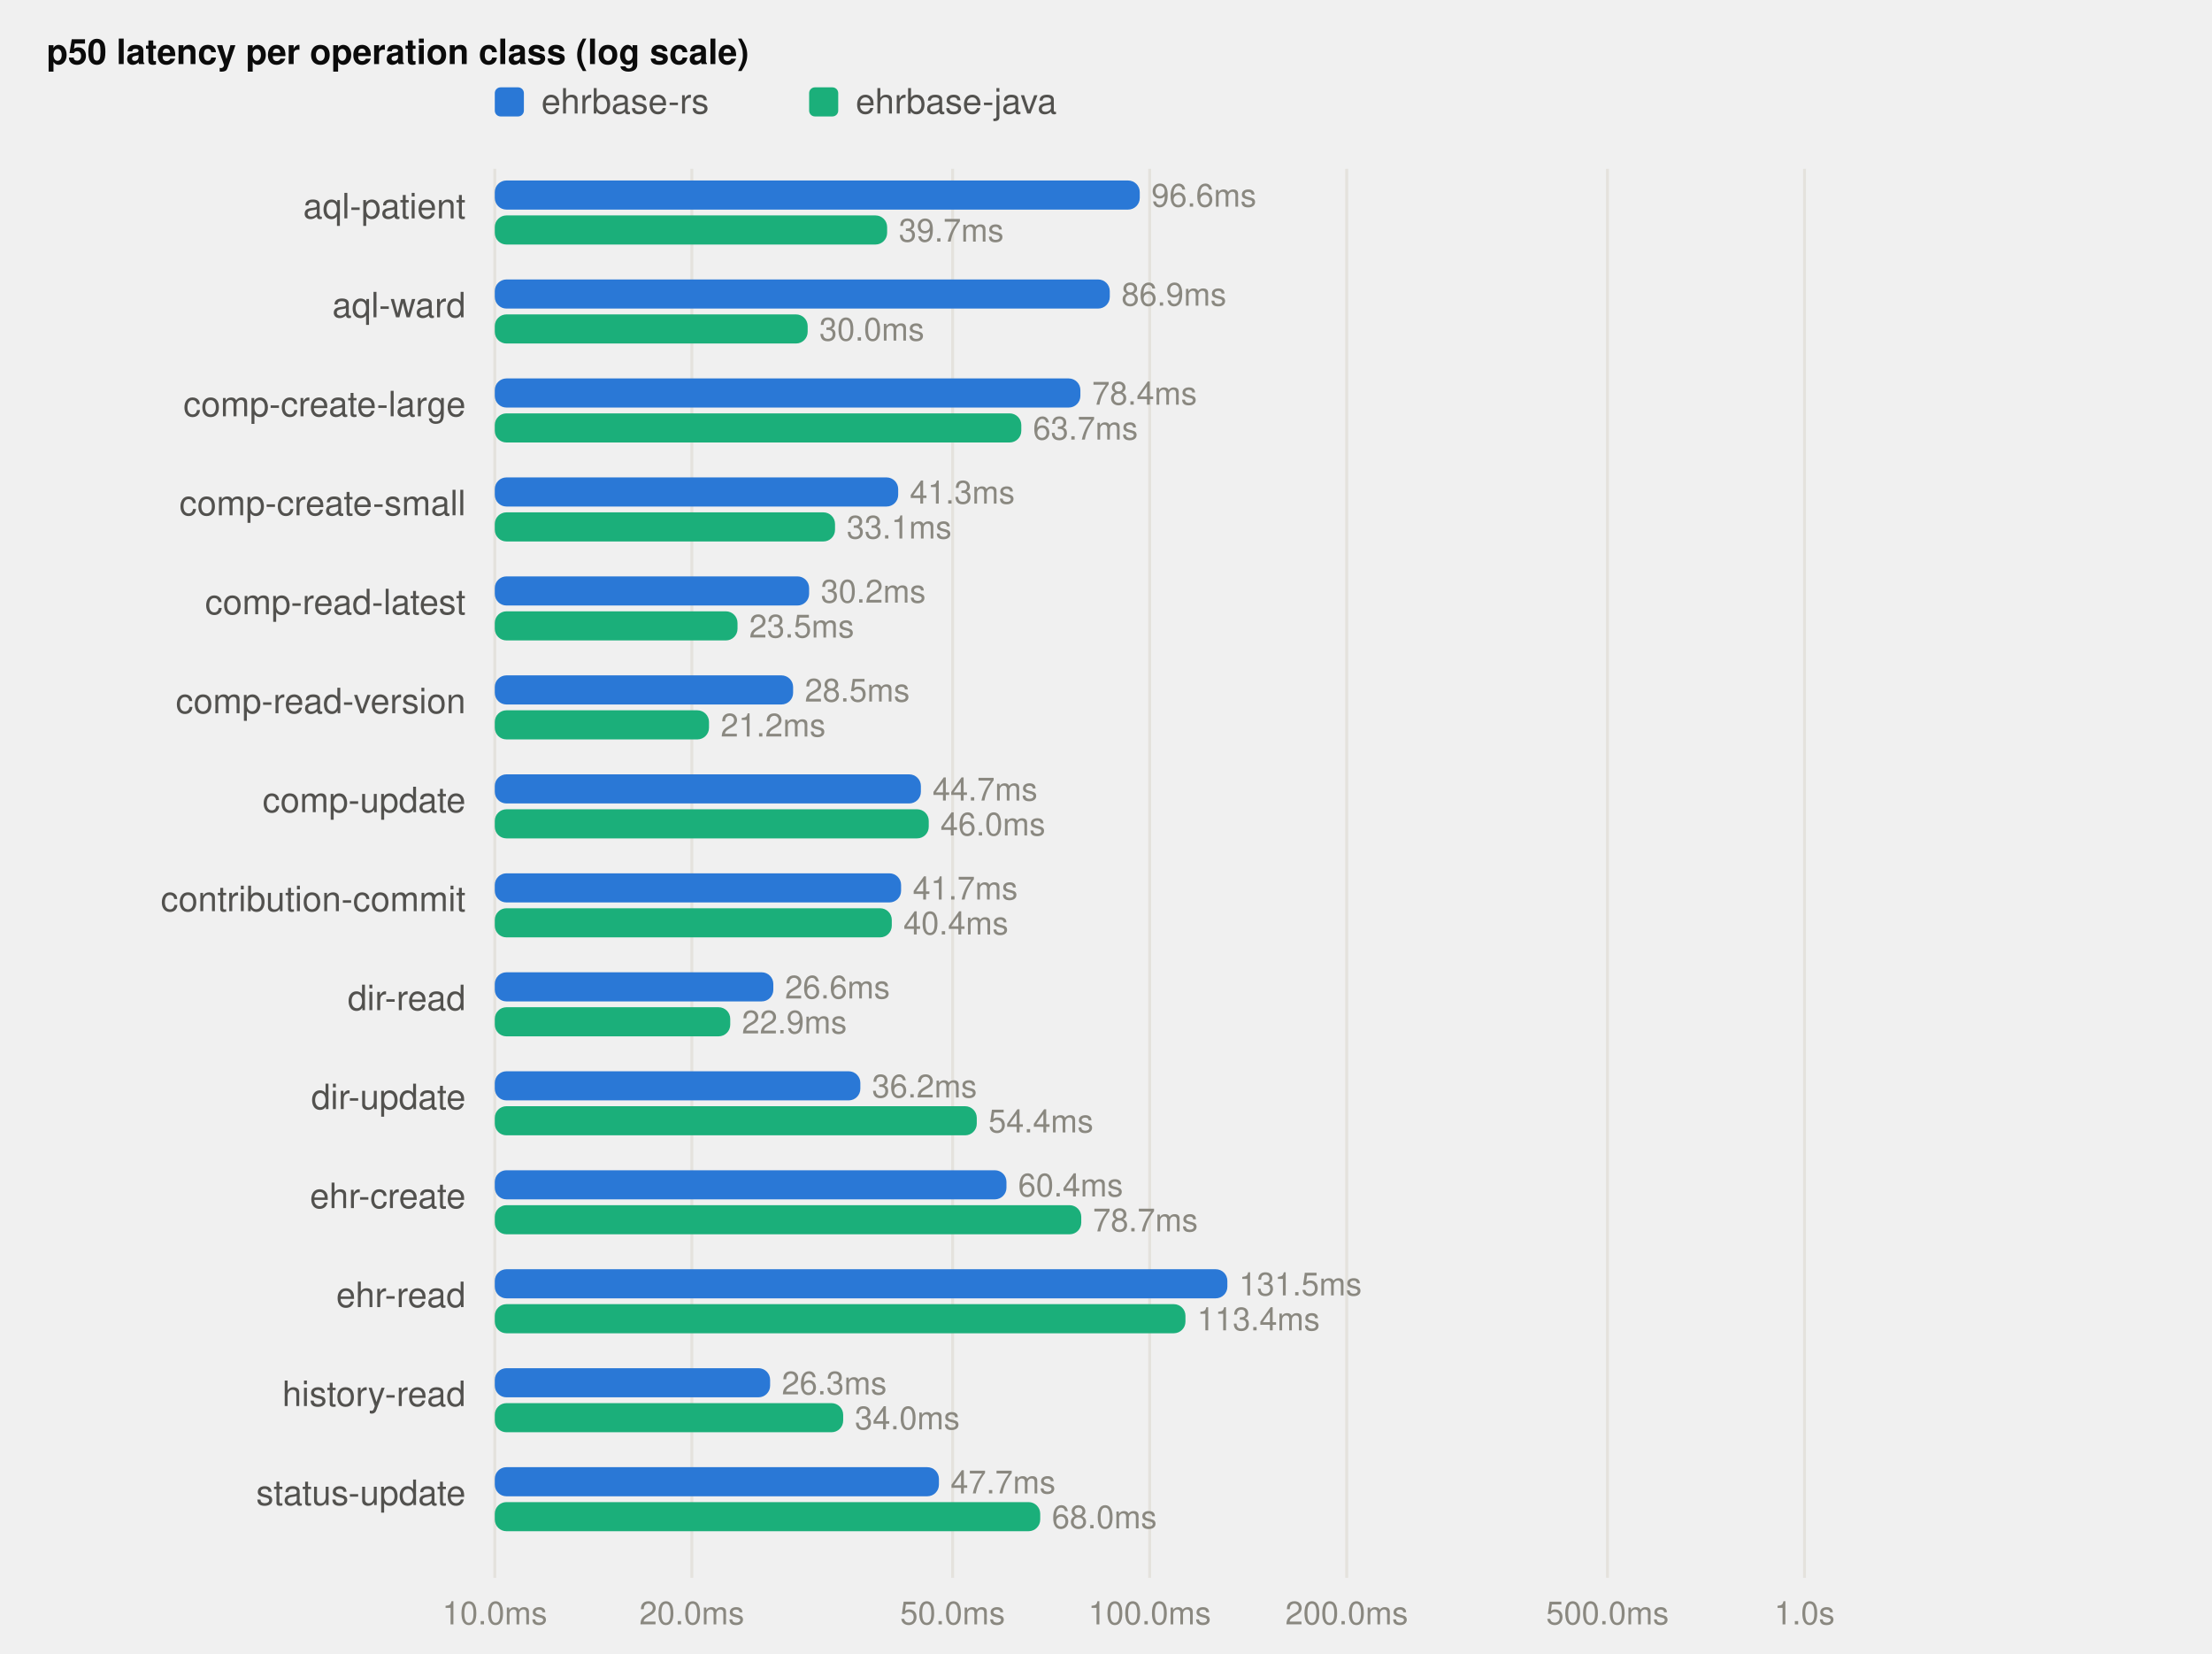
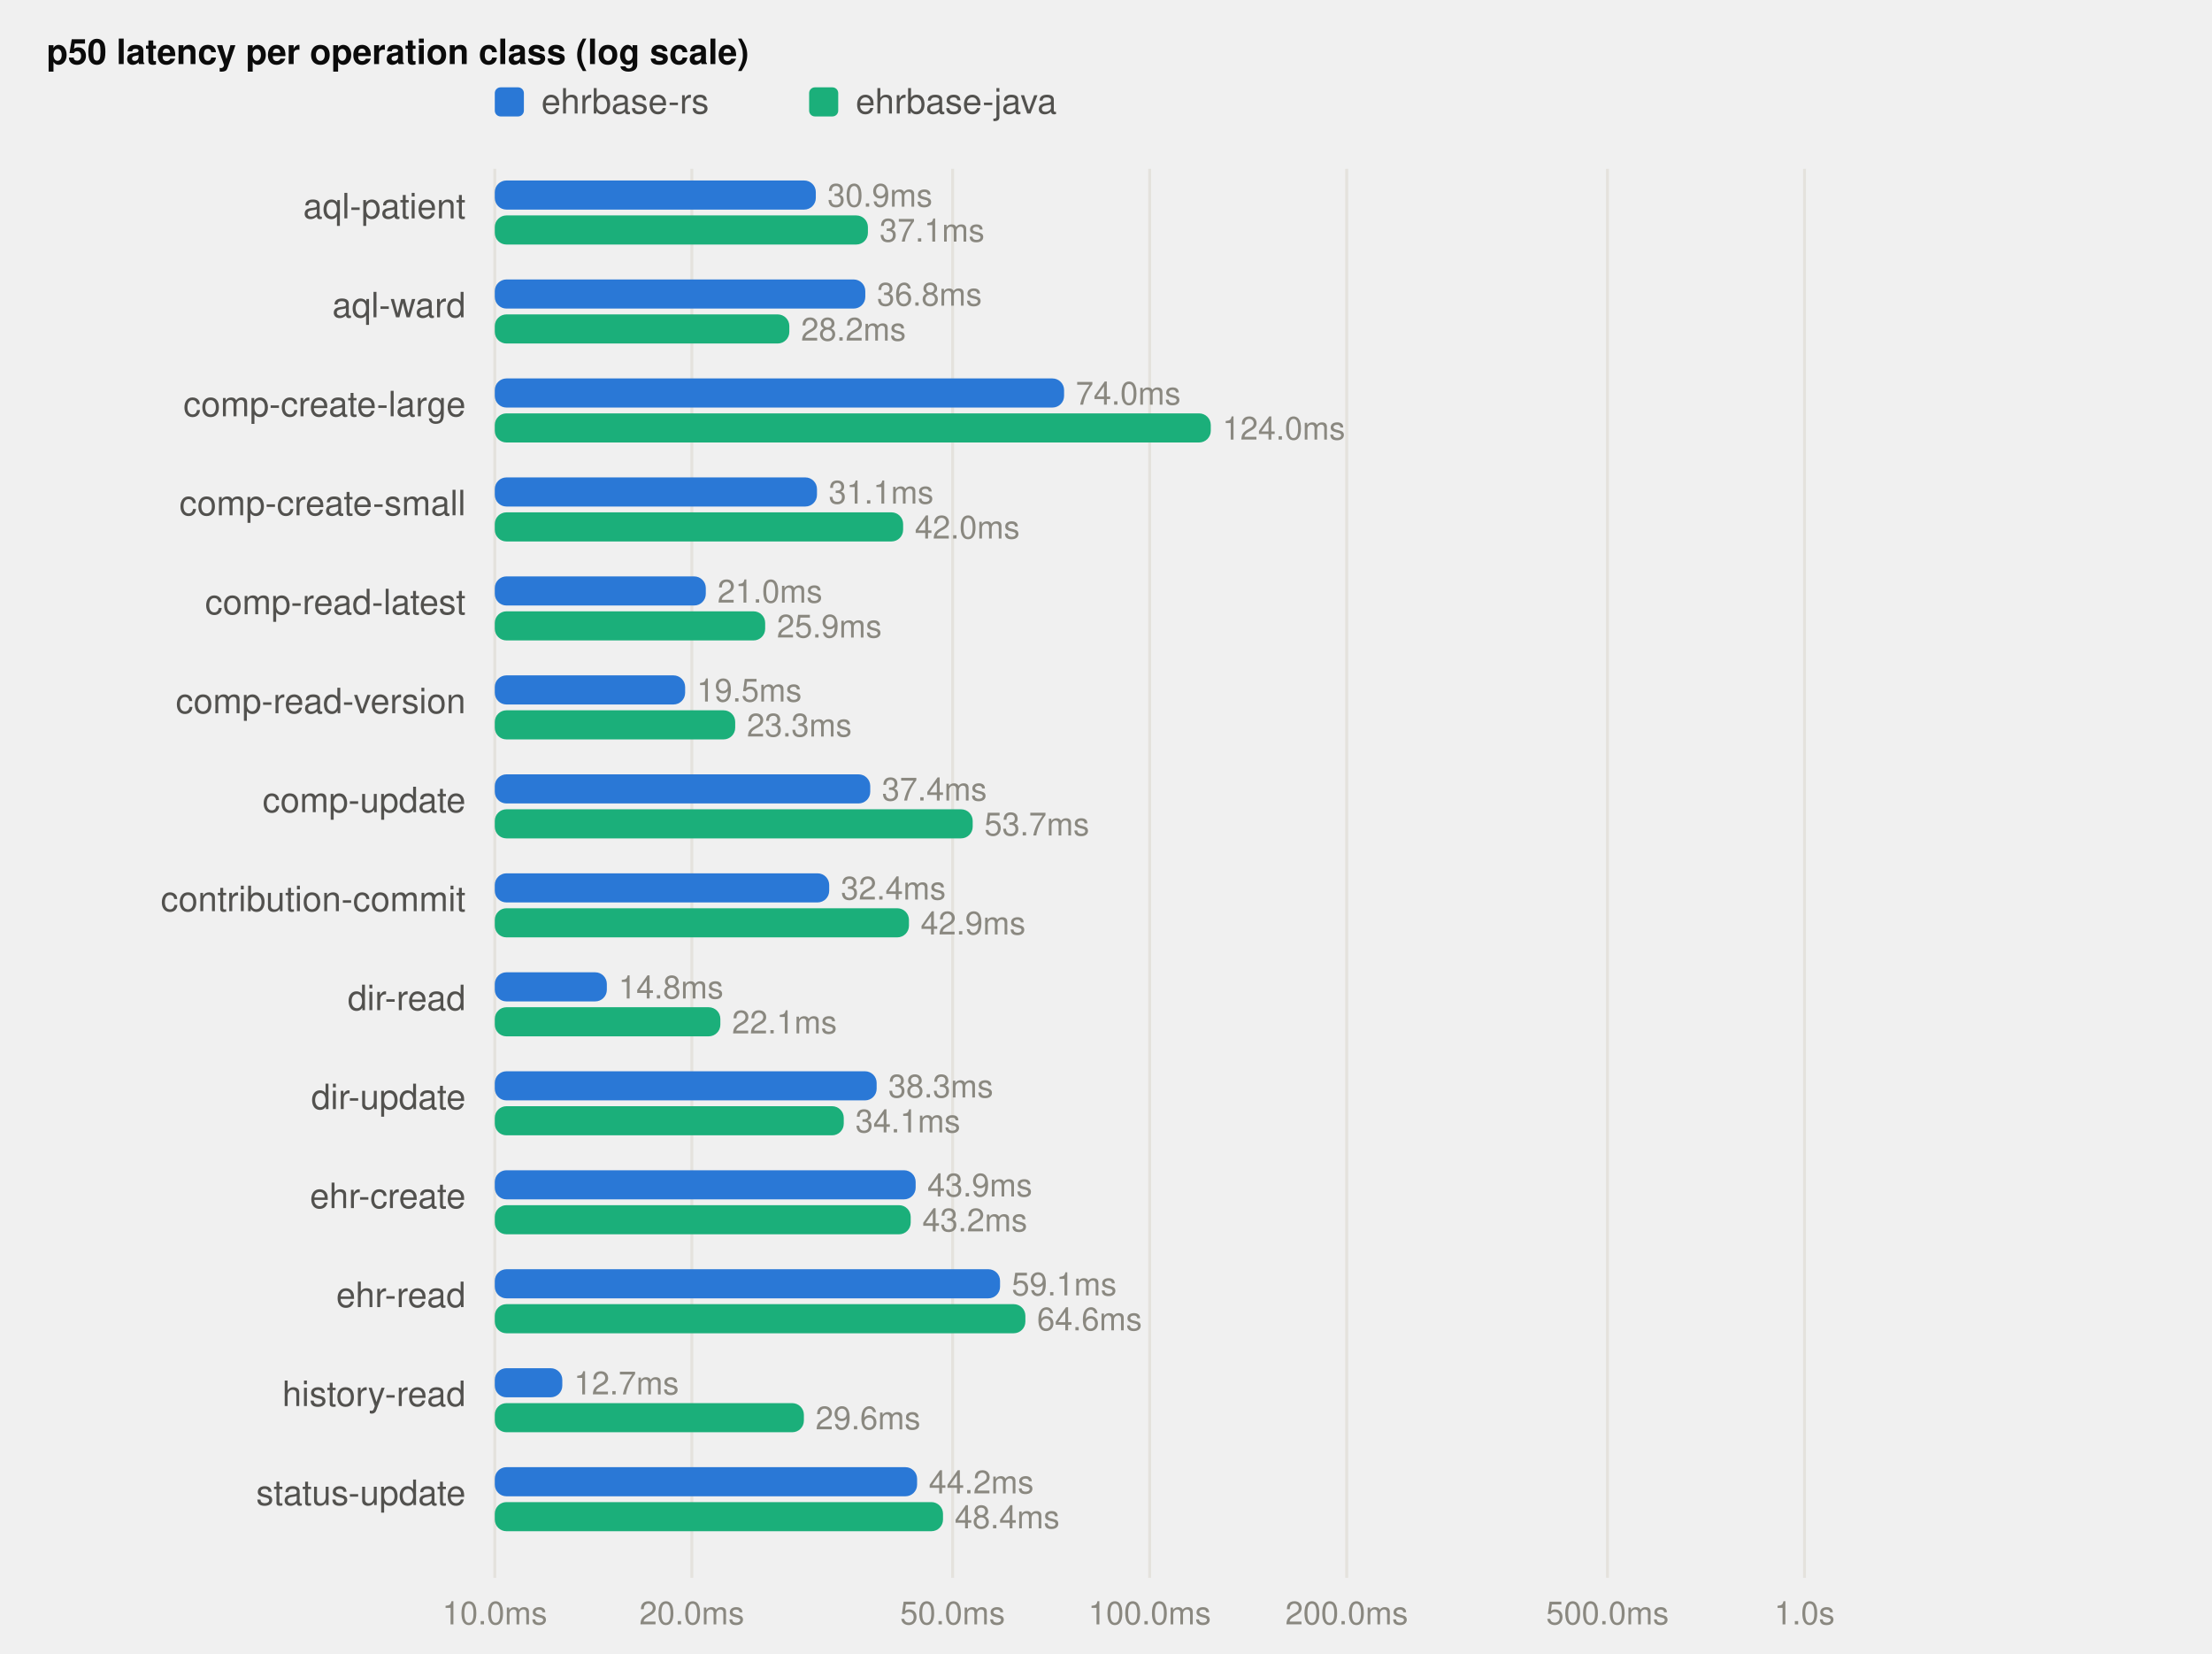
<svg xmlns="http://www.w3.org/2000/svg" viewBox="0 0 760 568" role="img" aria-label="p50 latency per operation class">
  <style>
text { fill: #52514e; font: 12px -apple-system, 'Segoe UI', Helvetica, Arial, sans-serif; }
.title { fill: #0b0b0b; font-weight: 600; }
.muted { fill: #8a8880; font-size: 11px; }
.grid { stroke: #e4e2dd; stroke-width: 1; }
.s1 { fill: #2a78d6; } .s1s { stroke: #2a78d6; }
.s2 { fill: #1baf7a; } .s2s { stroke: #1baf7a; }
@media (prefers-color-scheme: dark) {
text { fill: #c3c2b7; }
.title { fill: #ffffff; }
.muted { fill: #8f8e85; }
.grid { stroke: #3a3a38; }
.s1 { fill: #3987e5; } .s1s { stroke: #3987e5; }
.s2 { fill: #199e70; } .s2s { stroke: #199e70; }
}
</style>
  <text x="16" y="22" class="title">p50 latency per operation class (log scale)</text>
  <rect class="s1" x="170.0" y="30.0" width="10" height="10" rx="2" />
  <text x="186.0" y="39.0">ehrbase-rs</text>
  <rect class="s2" x="278.0" y="30.0" width="10" height="10" rx="2" />
  <text x="294.0" y="39.0">ehrbase-java</text>
  <line class="grid" x1="170.0" y1="58" x2="170.0" y2="542.0" />
  <text class="muted" x="170.0" y="558.0" text-anchor="middle">10.0ms</text>
  <line class="grid" x1="237.7" y1="58" x2="237.7" y2="542.0" />
  <text class="muted" x="237.7" y="558.0" text-anchor="middle">20.0ms</text>
  <line class="grid" x1="327.3" y1="58" x2="327.3" y2="542.0" />
  <text class="muted" x="327.3" y="558.0" text-anchor="middle">50.0ms</text>
  <line class="grid" x1="395.0" y1="58" x2="395.0" y2="542.0" />
  <text class="muted" x="395.0" y="558.0" text-anchor="middle">100.0ms</text>
  <line class="grid" x1="462.7" y1="58" x2="462.7" y2="542.0" />
  <text class="muted" x="462.7" y="558.0" text-anchor="middle">200.0ms</text>
  <line class="grid" x1="552.3" y1="58" x2="552.3" y2="542.0" />
  <text class="muted" x="552.3" y="558.0" text-anchor="middle">500.0ms</text>
  <line class="grid" x1="620.0" y1="58" x2="620.0" y2="542.0" />
  <text class="muted" x="620.0" y="558.0" text-anchor="middle">1.0s</text>
  <text x="160.0" y="75.0" text-anchor="end">aql-patient</text>
-   <rect class="s1" x="170" y="62.0" width="221.6" height="10" rx="4" />
-   <text class="muted" x="395.6" y="71.0">96.6ms</text>
-   <rect class="s2" x="170" y="74.0" width="134.8" height="10" rx="4" />
-   <text class="muted" x="308.8" y="83.0">39.7ms</text>
+   <rect class="s1" x="170" y="62.0" width="110.3" height="10" rx="4" />
+   <text class="muted" x="284.3" y="71.0">30.9ms</text>
+   <rect class="s2" x="170" y="74.0" width="128.2" height="10" rx="4" />
+   <text class="muted" x="302.2" y="83.0">37.1ms</text>
  <text x="160.0" y="109.0" text-anchor="end">aql-ward</text>
-   <rect class="s1" x="170" y="96.0" width="211.3" height="10" rx="4" />
-   <text class="muted" x="385.3" y="105.0">86.9ms</text>
-   <rect class="s2" x="170" y="108.0" width="107.5" height="10" rx="4" />
-   <text class="muted" x="281.5" y="117.0">30.0ms</text>
+   <rect class="s1" x="170" y="96.0" width="127.3" height="10" rx="4" />
+   <text class="muted" x="301.3" y="105.0">36.8ms</text>
+   <rect class="s2" x="170" y="108.0" width="101.2" height="10" rx="4" />
+   <text class="muted" x="275.2" y="117.0">28.2ms</text>
  <text x="160.0" y="143.0" text-anchor="end">comp-create-large</text>
-   <rect class="s1" x="170" y="130.0" width="201.2" height="10" rx="4" />
-   <text class="muted" x="375.2" y="139.0">78.4ms</text>
-   <rect class="s2" x="170" y="142.0" width="180.9" height="10" rx="4" />
-   <text class="muted" x="354.9" y="151.0">63.7ms</text>
+   <rect class="s1" x="170" y="130.0" width="195.6" height="10" rx="4" />
+   <text class="muted" x="369.6" y="139.0">74.0ms</text>
+   <rect class="s2" x="170" y="142.0" width="246.0" height="10" rx="4" />
+   <text class="muted" x="420.0" y="151.0">124.0ms</text>
  <text x="160.0" y="177.0" text-anchor="end">comp-create-small</text>
-   <rect class="s1" x="170" y="164.0" width="138.6" height="10" rx="4" />
-   <text class="muted" x="312.6" y="173.0">41.3ms</text>
-   <rect class="s2" x="170" y="176.0" width="116.9" height="10" rx="4" />
-   <text class="muted" x="290.9" y="185.0">33.1ms</text>
+   <rect class="s1" x="170" y="164.0" width="110.7" height="10" rx="4" />
+   <text class="muted" x="284.7" y="173.0">31.1ms</text>
+   <rect class="s2" x="170" y="176.0" width="140.3" height="10" rx="4" />
+   <text class="muted" x="314.3" y="185.0">42.0ms</text>
  <text x="160.0" y="211.0" text-anchor="end">comp-read-latest</text>
-   <rect class="s1" x="170" y="198.0" width="108.0" height="10" rx="4" />
-   <text class="muted" x="282.0" y="207.0">30.2ms</text>
-   <rect class="s2" x="170" y="210.0" width="83.4" height="10" rx="4" />
-   <text class="muted" x="257.4" y="219.0">23.5ms</text>
+   <rect class="s1" x="170" y="198.0" width="72.5" height="10" rx="4" />
+   <text class="muted" x="246.5" y="207.0">21.0ms</text>
+   <rect class="s2" x="170" y="210.0" width="92.9" height="10" rx="4" />
+   <text class="muted" x="266.9" y="219.0">25.9ms</text>
  <text x="160.0" y="245.0" text-anchor="end">comp-read-version</text>
-   <rect class="s1" x="170" y="232.0" width="102.5" height="10" rx="4" />
-   <text class="muted" x="276.5" y="241.0">28.5ms</text>
-   <rect class="s2" x="170" y="244.0" width="73.6" height="10" rx="4" />
-   <text class="muted" x="247.6" y="253.0">21.2ms</text>
+   <rect class="s1" x="170" y="232.0" width="65.4" height="10" rx="4" />
+   <text class="muted" x="239.4" y="241.0">19.5ms</text>
+   <rect class="s2" x="170" y="244.0" width="82.6" height="10" rx="4" />
+   <text class="muted" x="256.6" y="253.0">23.3ms</text>
  <text x="160.0" y="279.0" text-anchor="end">comp-update</text>
-   <rect class="s1" x="170" y="266.0" width="146.4" height="10" rx="4" />
-   <text class="muted" x="320.4" y="275.0">44.7ms</text>
-   <rect class="s2" x="170" y="278.0" width="149.1" height="10" rx="4" />
-   <text class="muted" x="323.1" y="287.0">46.0ms</text>
+   <rect class="s1" x="170" y="266.0" width="129.0" height="10" rx="4" />
+   <text class="muted" x="303.0" y="275.0">37.4ms</text>
+   <rect class="s2" x="170" y="278.0" width="164.2" height="10" rx="4" />
+   <text class="muted" x="338.2" y="287.0">53.7ms</text>
  <text x="160.0" y="313.0" text-anchor="end">contribution-commit</text>
-   <rect class="s1" x="170" y="300.0" width="139.6" height="10" rx="4" />
-   <text class="muted" x="313.6" y="309.0">41.7ms</text>
-   <rect class="s2" x="170" y="312.0" width="136.4" height="10" rx="4" />
-   <text class="muted" x="310.4" y="321.0">40.4ms</text>
+   <rect class="s1" x="170" y="300.0" width="114.9" height="10" rx="4" />
+   <text class="muted" x="288.9" y="309.0">32.4ms</text>
+   <rect class="s2" x="170" y="312.0" width="142.3" height="10" rx="4" />
+   <text class="muted" x="316.3" y="321.0">42.9ms</text>
  <text x="160.0" y="347.0" text-anchor="end">dir-read</text>
-   <rect class="s1" x="170" y="334.0" width="95.7" height="10" rx="4" />
-   <text class="muted" x="269.7" y="343.0">26.6ms</text>
-   <rect class="s2" x="170" y="346.0" width="80.9" height="10" rx="4" />
-   <text class="muted" x="254.9" y="355.0">22.9ms</text>
+   <rect class="s1" x="170" y="334.0" width="38.5" height="10" rx="4" />
+   <text class="muted" x="212.5" y="343.0">14.8ms</text>
+   <rect class="s2" x="170" y="346.0" width="77.5" height="10" rx="4" />
+   <text class="muted" x="251.5" y="355.0">22.1ms</text>
  <text x="160.0" y="381.0" text-anchor="end">dir-update</text>
-   <rect class="s1" x="170" y="368.0" width="125.6" height="10" rx="4" />
-   <text class="muted" x="299.6" y="377.0">36.2ms</text>
-   <rect class="s2" x="170" y="380.0" width="165.6" height="10" rx="4" />
-   <text class="muted" x="339.6" y="389.0">54.4ms</text>
+   <rect class="s1" x="170" y="368.0" width="131.2" height="10" rx="4" />
+   <text class="muted" x="305.2" y="377.0">38.3ms</text>
+   <rect class="s2" x="170" y="380.0" width="119.9" height="10" rx="4" />
+   <text class="muted" x="293.9" y="389.0">34.1ms</text>
  <text x="160.0" y="415.0" text-anchor="end">ehr-create</text>
-   <rect class="s1" x="170" y="402.0" width="175.8" height="10" rx="4" />
-   <text class="muted" x="349.8" y="411.0">60.4ms</text>
-   <rect class="s2" x="170" y="414.0" width="201.5" height="10" rx="4" />
-   <text class="muted" x="375.5" y="423.0">78.7ms</text>
+   <rect class="s1" x="170" y="402.0" width="144.6" height="10" rx="4" />
+   <text class="muted" x="318.6" y="411.0">43.9ms</text>
+   <rect class="s2" x="170" y="414.0" width="142.9" height="10" rx="4" />
+   <text class="muted" x="316.9" y="423.0">43.2ms</text>
  <text x="160.0" y="449.0" text-anchor="end">ehr-read</text>
-   <rect class="s1" x="170" y="436.0" width="251.7" height="10" rx="4" />
-   <text class="muted" x="425.7" y="445.0">131.5ms</text>
-   <rect class="s2" x="170" y="448.0" width="237.3" height="10" rx="4" />
-   <text class="muted" x="411.3" y="457.0">113.4ms</text>
+   <rect class="s1" x="170" y="436.0" width="173.6" height="10" rx="4" />
+   <text class="muted" x="347.6" y="445.0">59.1ms</text>
+   <rect class="s2" x="170" y="448.0" width="182.3" height="10" rx="4" />
+   <text class="muted" x="356.3" y="457.0">64.6ms</text>
  <text x="160.0" y="483.0" text-anchor="end">history-read</text>
-   <rect class="s1" x="170" y="470.0" width="94.6" height="10" rx="4" />
-   <text class="muted" x="268.6" y="479.0">26.3ms</text>
-   <rect class="s2" x="170" y="482.0" width="119.7" height="10" rx="4" />
-   <text class="muted" x="293.7" y="491.0">34.0ms</text>
+   <rect class="s1" x="170" y="470.0" width="23.2" height="10" rx="4" />
+   <text class="muted" x="197.2" y="479.0">12.7ms</text>
+   <rect class="s2" x="170" y="482.0" width="106.2" height="10" rx="4" />
+   <text class="muted" x="280.2" y="491.0">29.6ms</text>
  <text x="160.0" y="517.0" text-anchor="end">status-update</text>
-   <rect class="s1" x="170" y="504.0" width="152.6" height="10" rx="4" />
-   <text class="muted" x="326.6" y="513.0">47.7ms</text>
-   <rect class="s2" x="170" y="516.0" width="187.4" height="10" rx="4" />
-   <text class="muted" x="361.4" y="525.0">68.0ms</text>
+   <rect class="s1" x="170" y="504.0" width="145.1" height="10" rx="4" />
+   <text class="muted" x="319.1" y="513.0">44.2ms</text>
+   <rect class="s2" x="170" y="516.0" width="154.0" height="10" rx="4" />
+   <text class="muted" x="328.0" y="525.0">48.4ms</text>
</svg>
